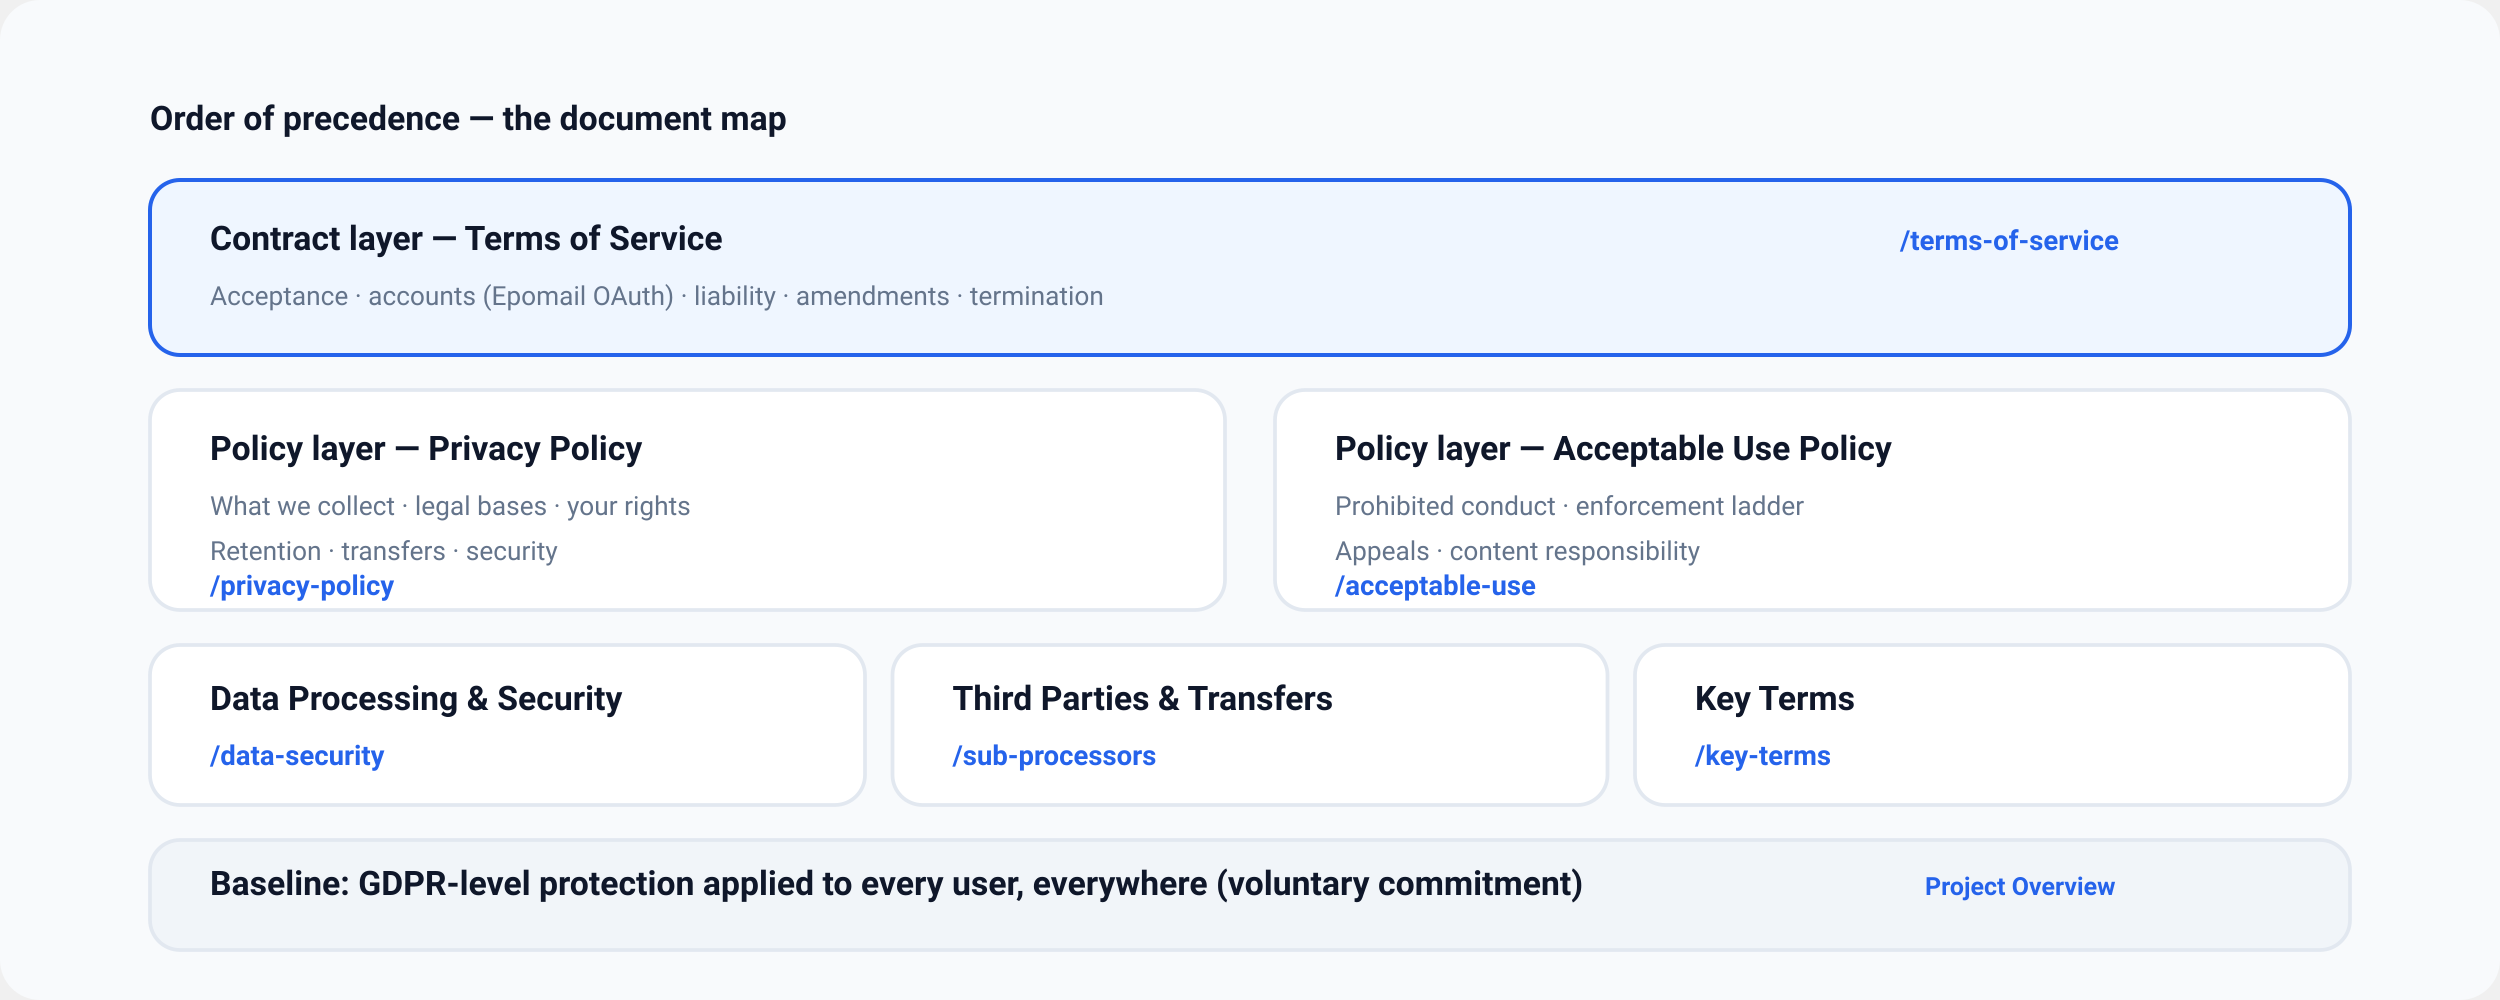
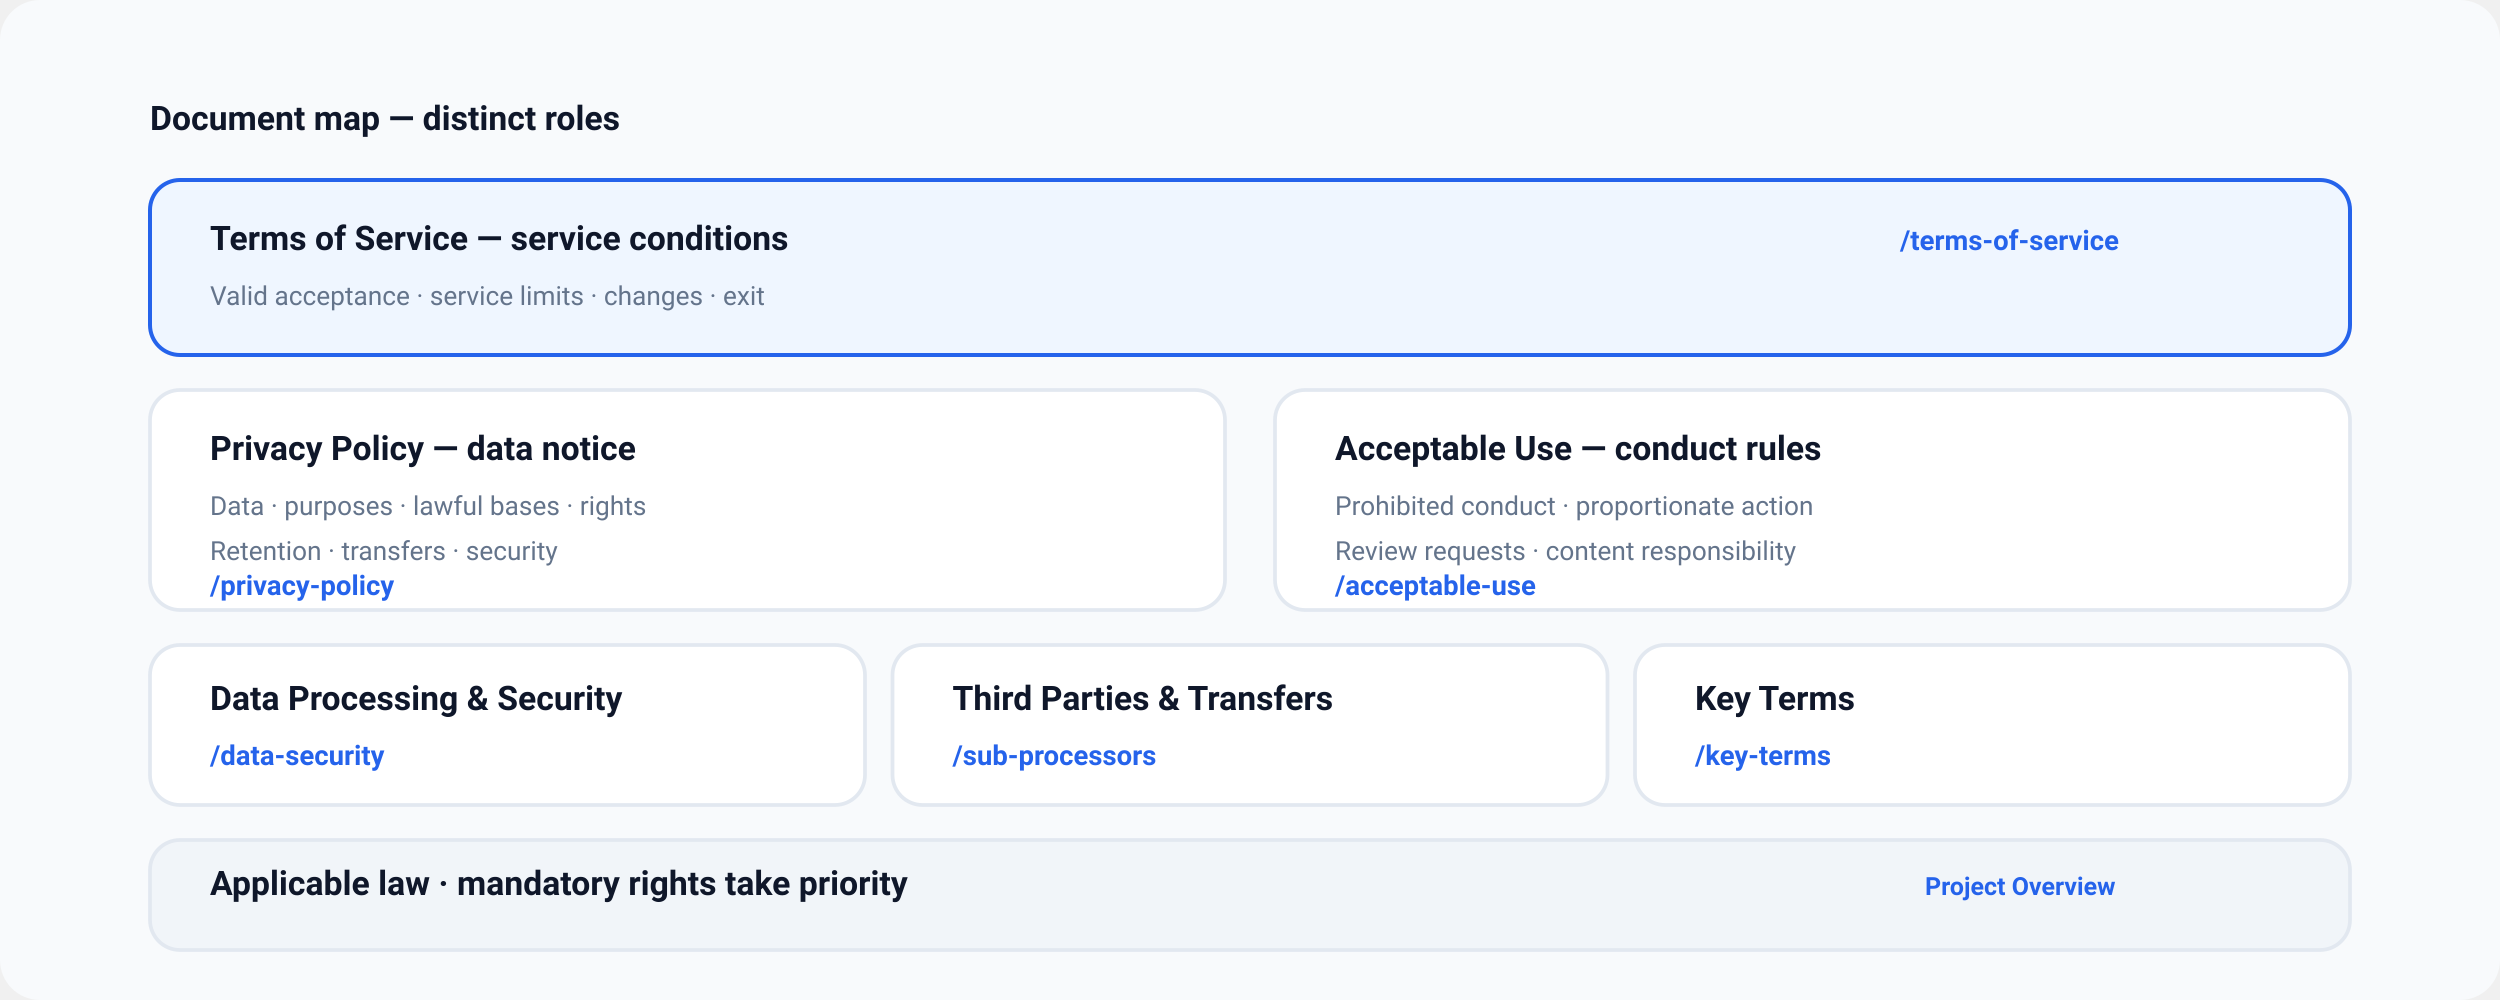
- <svg xmlns="http://www.w3.org/2000/svg" viewBox="0 0 1000 400" width="100%" role="img" aria-label="Legal document architecture: Terms of Service as the contract layer, Privacy Policy and Acceptable Use Policy as the policy layer, supporting documents below, all resting on the GDPR-level protection baseline">
+ <svg xmlns="http://www.w3.org/2000/svg" viewBox="0 0 1000 400" width="100%" role="img" aria-label="Legal document map: service terms, privacy notice, use rules and supporting documents. Mandatory law prevails; each processing purpose needs a valid legal basis.">
  <style>
    .bg { fill: #f8fafc; }
    .layer { fill: #ffffff; stroke: #e2e8f0; stroke-width: 1.5; }
    .layer-contract { fill: #eff6ff; stroke: #2563eb; stroke-width: 1.6; }
    .base { fill: #f1f5f9; stroke: #e2e8f0; stroke-width: 1.5; }
    .title { font: 600 13.5px -apple-system, 'Segoe UI', Roboto, 'Noto Sans', sans-serif; fill: #0f172a; }
    .item { font: 400 10.5px -apple-system, 'Segoe UI', Roboto, 'Noto Sans', sans-serif; fill: #64748b; }
    .tag { font: 600 10px -apple-system, 'Segoe UI', Roboto, 'Noto Sans', sans-serif; fill: #2563eb; }
    .link { font: 600 11px -apple-system, 'Segoe UI', Roboto, 'Noto Sans', sans-serif; fill: #2563eb; }
    @media (prefers-color-scheme: dark) {
      .bg { fill: #0b0f19; }
      .layer { fill: #111827; stroke: #1e293b; }
      .layer-contract { fill: rgba(59,130,246,0.12); stroke: #3b82f6; }
      .base { fill: #111827; stroke: #1e293b; }
      .title { fill: #f1f5f9; }
      .item { fill: #94a3b8; }
      .tag { fill: #60a5fa; }
      .link { fill: #60a5fa; }
    }
  </style>
  <rect class="bg" width="1000" height="400" rx="16" />
-   <text class="title" x="60" y="52">Order of precedence — the document map</text>
+   <text class="title" x="60" y="52">Document map — distinct roles</text>
  <rect class="layer-contract" x="60" y="72" width="880" height="70" rx="12" />
-   <text class="title" x="84" y="100">Contract layer — Terms of Service</text>
-   <text class="item" x="84" y="122">Acceptance · accounts (Epomail OAuth) · liability · amendments · termination</text>
+   <text class="title" x="84" y="100">Terms of Service — service conditions</text>
+   <text class="item" x="84" y="122">Valid acceptance · service limits · changes · exit</text>
  <text class="link" x="760" y="100">/terms-of-service</text>
  <rect class="layer" x="60" y="156" width="430" height="88" rx="12" />
-   <text class="title" x="84" y="184">Policy layer — Privacy Policy</text>
-   <text class="item" x="84" y="206">What we collect · legal bases · your rights</text>
+   <text class="title" x="84" y="184">Privacy Policy — data notice</text>
+   <text class="item" x="84" y="206">Data · purposes · lawful bases · rights</text>
  <text class="item" x="84" y="224">Retention · transfers · security</text>
  <text class="link" x="84" y="238">/privacy-policy</text>
  <rect class="layer" x="510" y="156" width="430" height="88" rx="12" />
-   <text class="title" x="534" y="184">Policy layer — Acceptable Use Policy</text>
-   <text class="item" x="534" y="206">Prohibited conduct · enforcement ladder</text>
-   <text class="item" x="534" y="224">Appeals · content responsibility</text>
+   <text class="title" x="534" y="184">Acceptable Use — conduct rules</text>
+   <text class="item" x="534" y="206">Prohibited conduct · proportionate action</text>
+   <text class="item" x="534" y="224">Review requests · content responsibility</text>
  <text class="link" x="534" y="238">/acceptable-use</text>
  <rect class="layer" x="60" y="258" width="286" height="64" rx="12" />
  <text class="title" x="84" y="284">Data Processing &amp; Security</text>
  <text class="link" x="84" y="306">/data-security</text>
  <rect class="layer" x="357" y="258" width="286" height="64" rx="12" />
  <text class="title" x="381" y="284">Third Parties &amp; Transfers</text>
  <text class="link" x="381" y="306">/sub-processors</text>
  <rect class="layer" x="654" y="258" width="286" height="64" rx="12" />
  <text class="title" x="678" y="284">Key Terms</text>
  <text class="link" x="678" y="306">/key-terms</text>
  <rect class="base" x="60" y="336" width="880" height="44" rx="12" />
-   <text class="title" x="84" y="358">Baseline: GDPR-level protection applied to every user, everywhere (voluntary commitment)</text>
+   <text class="title" x="84" y="358">Applicable law · mandatory rights take priority</text>
  <text class="tag" x="770" y="358">Project Overview</text>
</svg>
